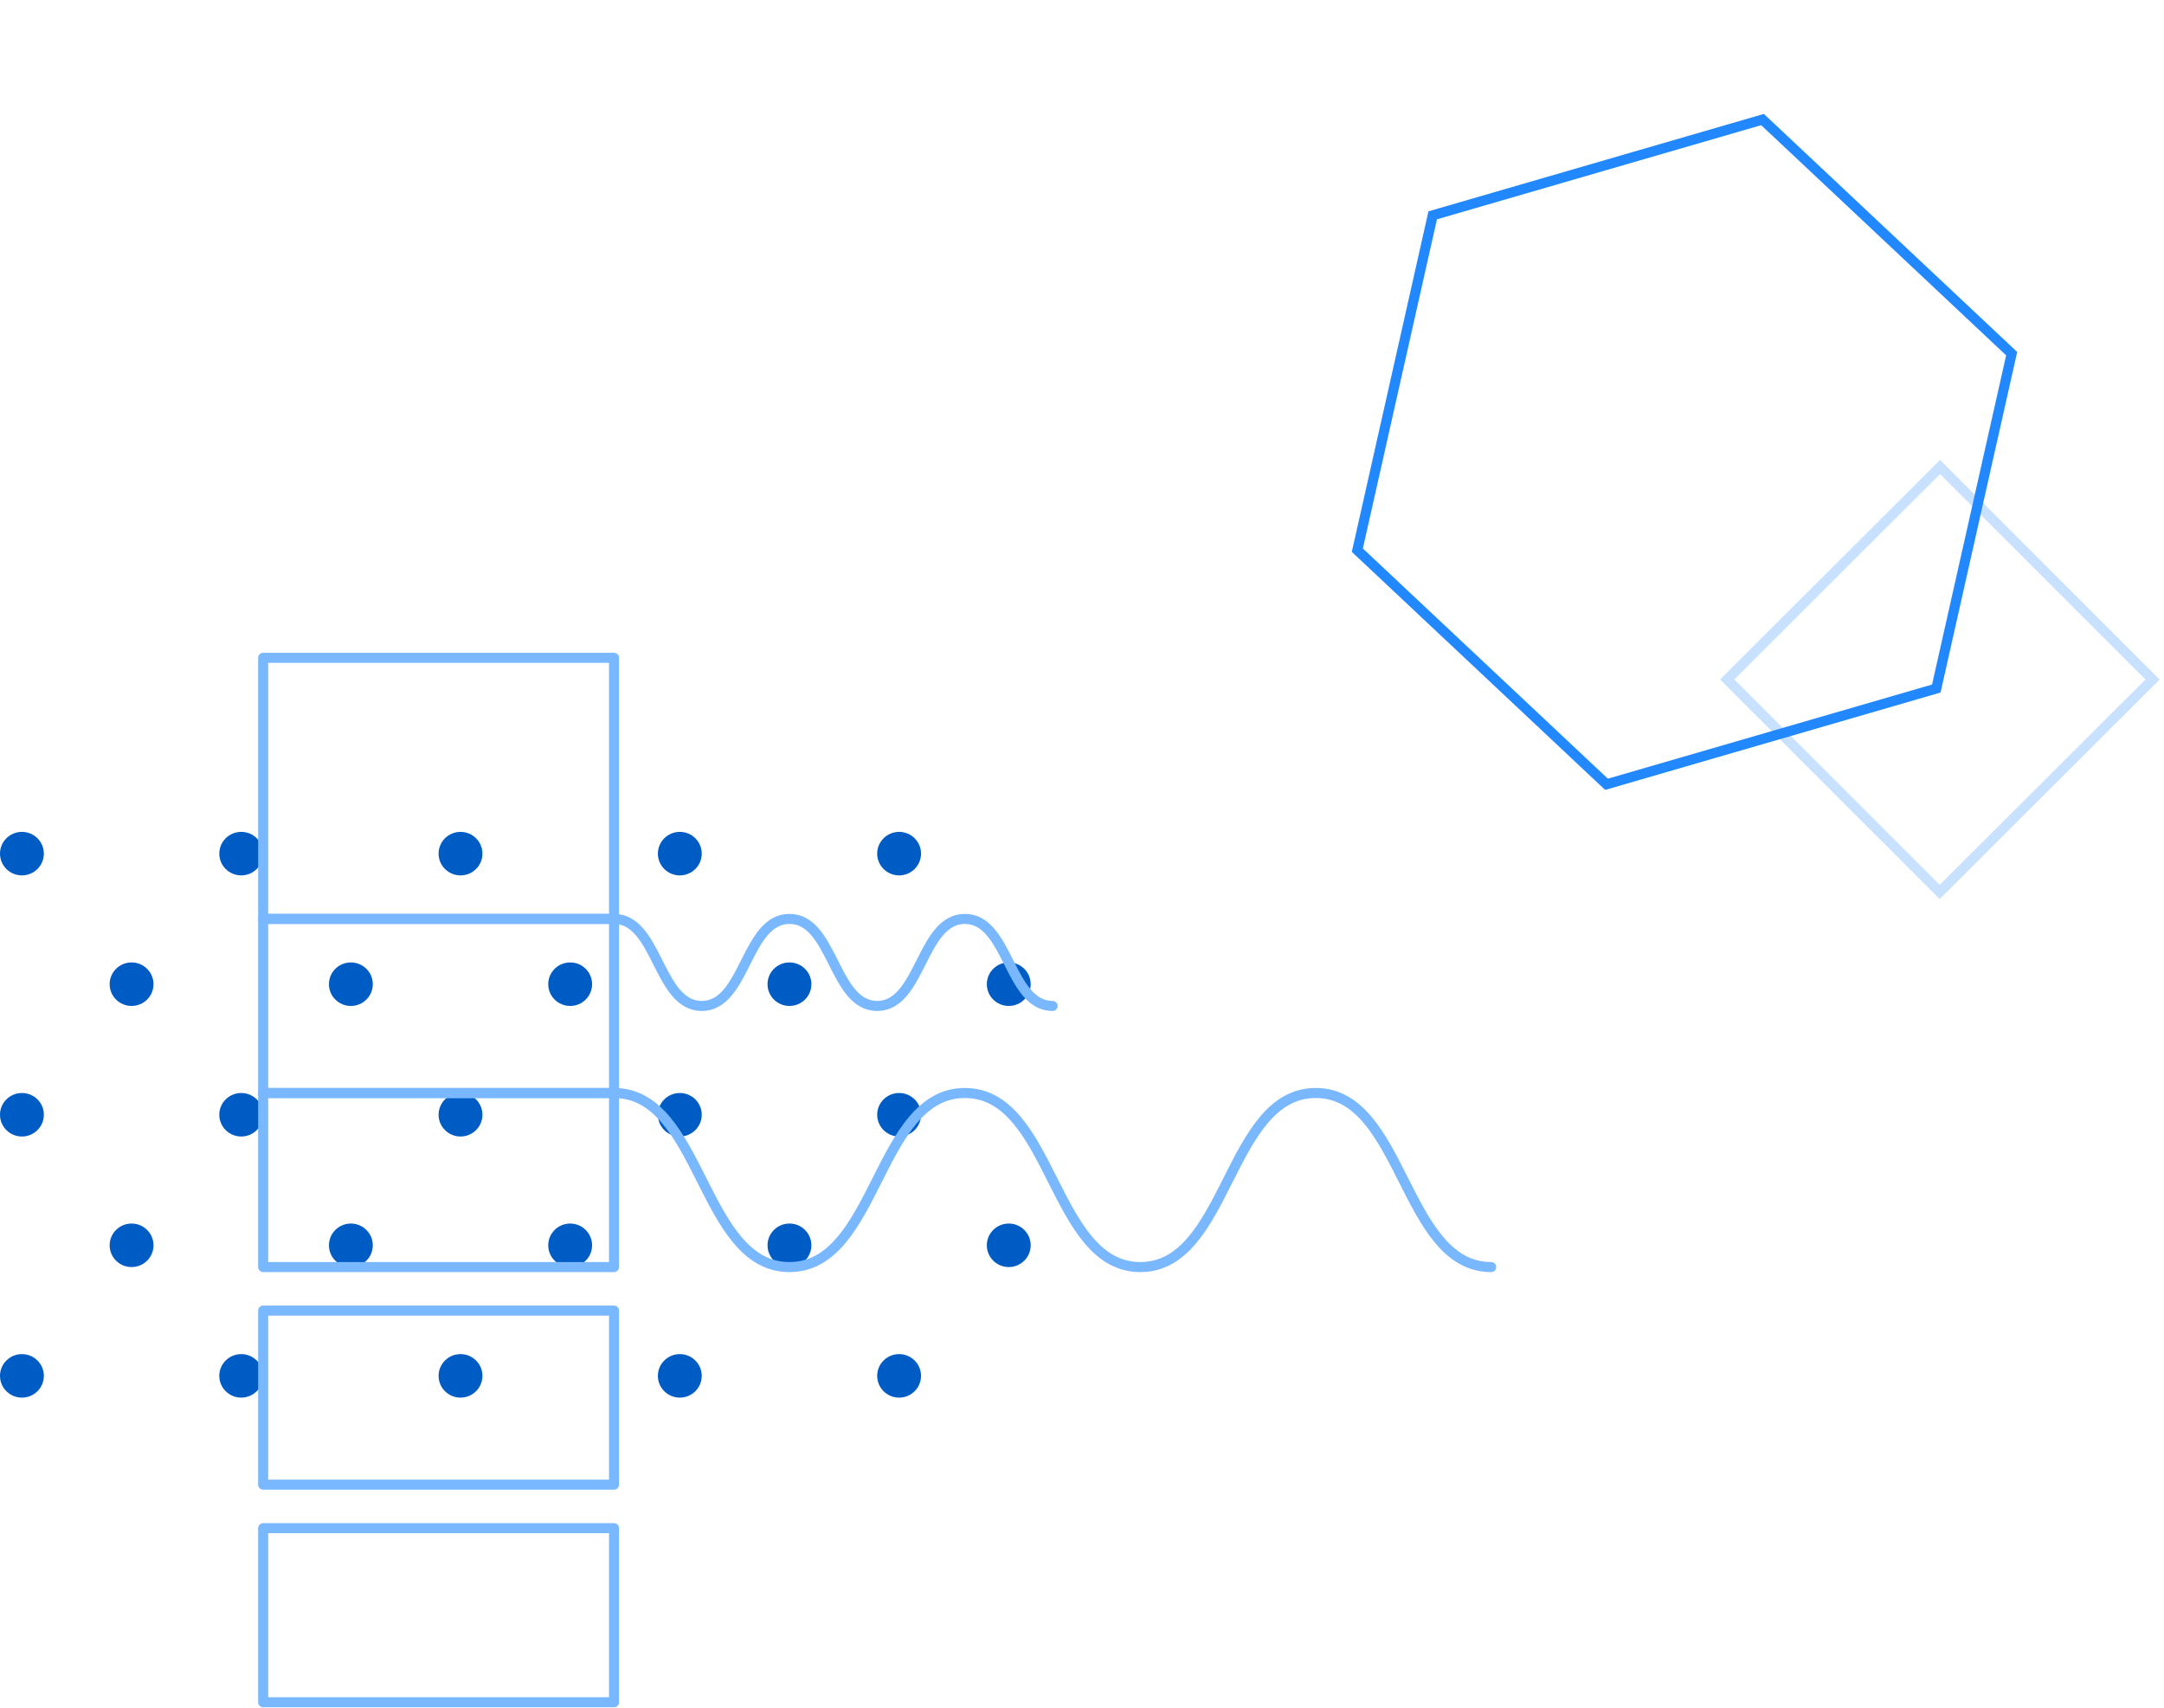
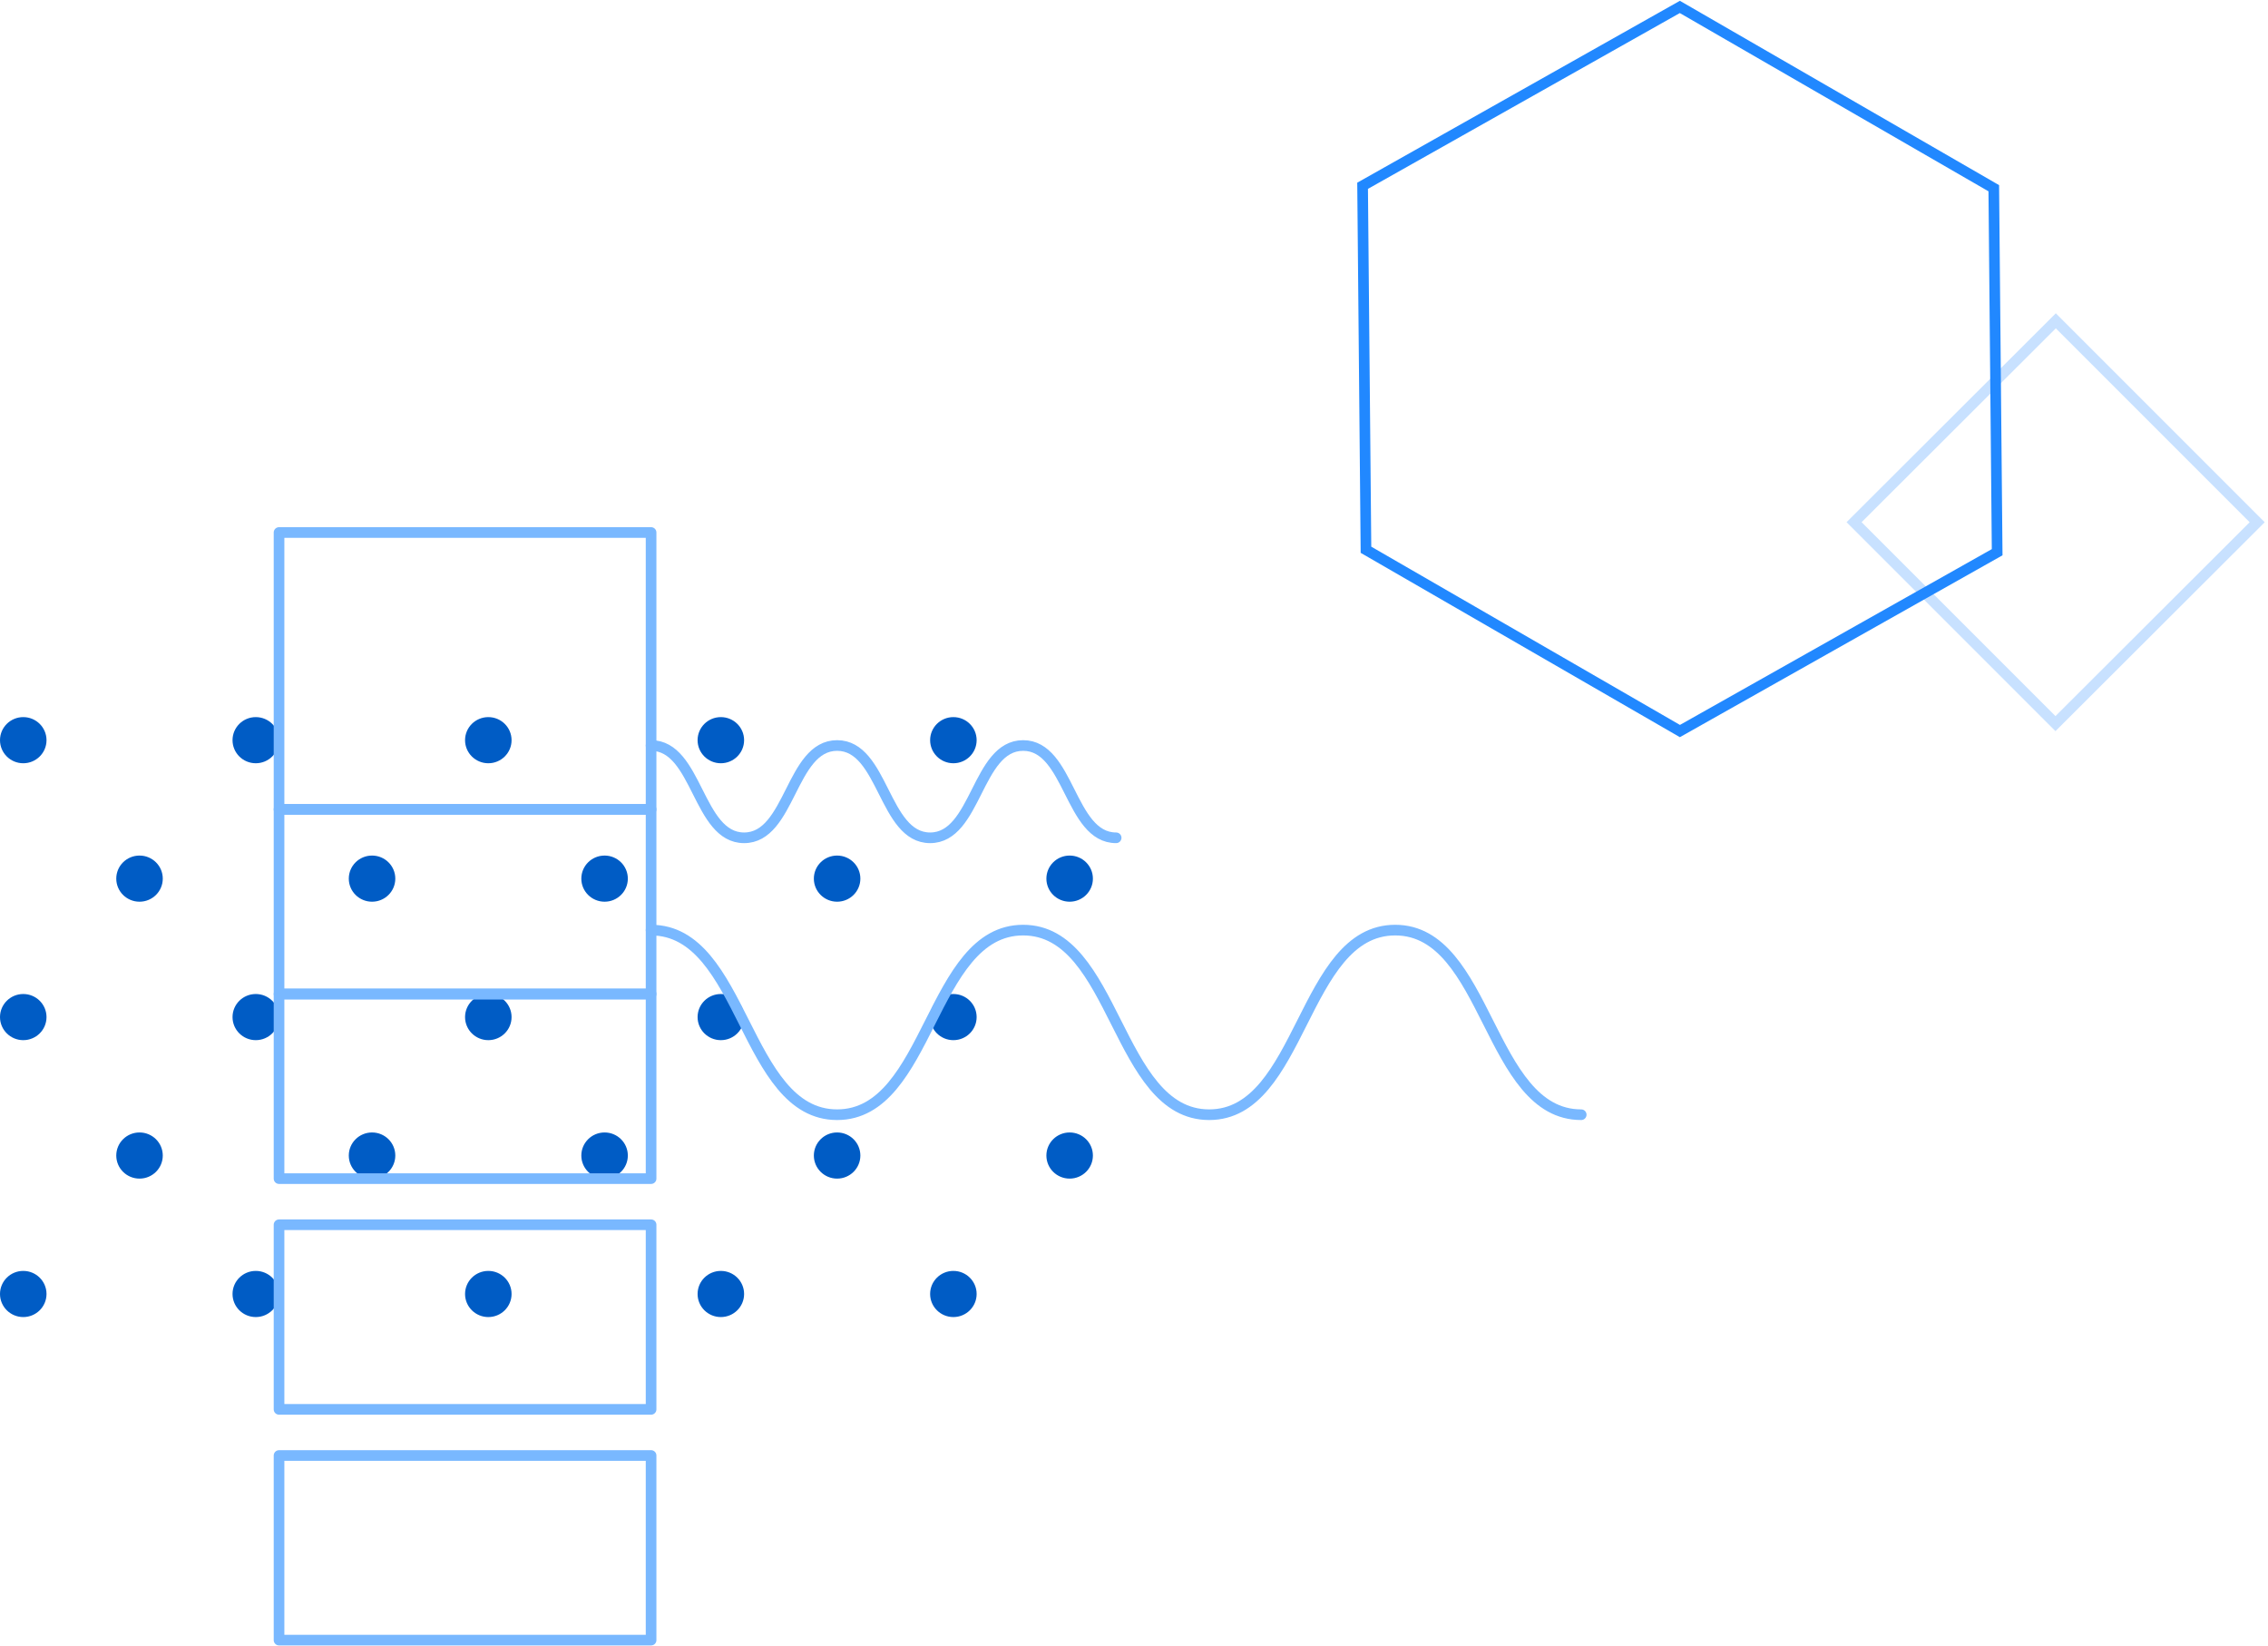
- <svg xmlns="http://www.w3.org/2000/svg" width="431" height="340" viewBox="0 0 431 340" fill="none">
-   <path d="M428.717 135.321L386.396 93L344 135.311L386.322 177.632L428.717 135.321Z" stroke="#C8E1FF" stroke-width="2" stroke-miterlimit="10" />
-   <path d="M400.66 70.431L351.037 23.808L285.349 42.881L270.339 109.569L319.963 156.192L385.651 137.119L400.66 70.431Z" stroke="#2188FF" stroke-width="2" stroke-miterlimit="10" />
-   <ellipse cx="4.368" cy="170" rx="4.368" ry="4.333" fill="#005CC5" />
-   <ellipse cx="48.044" cy="170" rx="4.368" ry="4.333" fill="#005CC5" />
-   <ellipse cx="91.72" cy="170" rx="4.368" ry="4.333" fill="#005CC5" />
-   <ellipse cx="135.397" cy="170" rx="4.368" ry="4.333" fill="#005CC5" />
-   <ellipse cx="179.074" cy="170" rx="4.368" ry="4.333" fill="#005CC5" />
-   <ellipse cx="26.206" cy="196" rx="4.368" ry="4.333" fill="#005CC5" />
-   <ellipse cx="69.882" cy="196" rx="4.368" ry="4.333" fill="#005CC5" />
-   <ellipse cx="113.559" cy="196" rx="4.368" ry="4.333" fill="#005CC5" />
-   <ellipse cx="157.235" cy="196" rx="4.368" ry="4.333" fill="#005CC5" />
-   <ellipse cx="200.912" cy="196" rx="4.368" ry="4.333" fill="#005CC5" />
-   <ellipse cx="4.368" cy="222" rx="4.368" ry="4.333" fill="#005CC5" />
-   <ellipse cx="48.044" cy="222" rx="4.368" ry="4.333" fill="#005CC5" />
-   <ellipse cx="91.72" cy="222" rx="4.368" ry="4.333" fill="#005CC5" />
-   <ellipse cx="135.397" cy="222" rx="4.368" ry="4.333" fill="#005CC5" />
-   <ellipse cx="179.074" cy="222" rx="4.368" ry="4.333" fill="#005CC5" />
-   <ellipse cx="26.206" cy="248" rx="4.368" ry="4.333" fill="#005CC5" />
-   <ellipse cx="69.882" cy="248" rx="4.368" ry="4.333" fill="#005CC5" />
-   <ellipse cx="113.559" cy="248" rx="4.368" ry="4.333" fill="#005CC5" />
-   <ellipse cx="157.235" cy="248" rx="4.368" ry="4.333" fill="#005CC5" />
-   <ellipse cx="200.912" cy="248" rx="4.368" ry="4.333" fill="#005CC5" />
-   <ellipse cx="4.368" cy="274" rx="4.368" ry="4.333" fill="#005CC5" />
-   <ellipse cx="48.044" cy="274" rx="4.368" ry="4.333" fill="#005CC5" />
-   <ellipse cx="91.72" cy="274" rx="4.368" ry="4.333" fill="#005CC5" />
-   <ellipse cx="135.397" cy="274" rx="4.368" ry="4.333" fill="#005CC5" />
-   <ellipse cx="179.074" cy="274" rx="4.368" ry="4.333" fill="#005CC5" />
-   <path d="M209.648 200.333C200.912 200.333 200.912 183 192.177 183C183.442 183 183.442 200.333 174.707 200.333C165.971 200.333 165.971 183 157.236 183C148.501 183 148.501 200.333 139.765 200.333C131.03 200.333 131.03 183 122.295 183" stroke="#79B8FF" stroke-width="2" stroke-linecap="round" stroke-linejoin="round" />
-   <path d="M297 252.334C279.529 252.334 279.529 217.667 262.059 217.667C244.588 217.667 244.588 252.334 227.118 252.334C209.647 252.334 209.647 217.667 192.176 217.667C174.706 217.667 174.706 252.334 157.235 252.334C139.765 252.334 139.765 217.667 122.294 217.667" stroke="#79B8FF" stroke-width="2" stroke-linecap="round" stroke-linejoin="round" />
-   <rect x="52.412" y="131" width="69.882" height="52" stroke="#79B8FF" stroke-width="2" stroke-linejoin="round" />
-   <rect x="52.412" y="261" width="69.882" height="34.667" stroke="#79B8FF" stroke-width="2" stroke-linejoin="round" />
-   <rect x="52.412" y="304.333" width="69.882" height="34.667" stroke="#79B8FF" stroke-width="2" stroke-linejoin="round" />
-   <rect x="52.412" y="183" width="69.882" height="34.667" stroke="#79B8FF" stroke-width="2" stroke-linejoin="round" />
-   <rect x="52.412" y="217.667" width="69.882" height="34.667" stroke="#79B8FF" stroke-width="2" stroke-linejoin="round" />
+ <svg xmlns="http://www.w3.org/2000/svg" viewBox="0 0 426 309" fill="none">
+   <path d="M423.97 98.073L386.144 60.247L348.252 98.064L386.078 135.89L423.97 98.073Z" stroke="#C8E1FF" stroke-width="2" stroke-miterlimit="10" />
+   <path fill-rule="evenodd" clip-rule="evenodd" d="M315.533 0.151L375.489 34.767L376.133 104.282L315.532 138.436L255.576 103.821L254.932 34.306L315.533 0.151ZM315.52 2.453L256.944 35.468L257.566 102.66L315.545 136.134L374.122 103.12L373.499 35.928L315.52 2.453Z" fill="#2188FF" />
+   <ellipse cx="4.368" cy="139" rx="4.368" ry="4.333" fill="#005CC5" />
+   <ellipse cx="48.044" cy="139" rx="4.368" ry="4.333" fill="#005CC5" />
+   <ellipse cx="91.72" cy="139" rx="4.368" ry="4.333" fill="#005CC5" />
+   <ellipse cx="135.397" cy="139" rx="4.368" ry="4.333" fill="#005CC5" />
+   <ellipse cx="179.074" cy="139" rx="4.368" ry="4.333" fill="#005CC5" />
+   <ellipse cx="26.206" cy="165" rx="4.368" ry="4.333" fill="#005CC5" />
+   <ellipse cx="69.882" cy="165" rx="4.368" ry="4.333" fill="#005CC5" />
+   <ellipse cx="113.559" cy="165" rx="4.368" ry="4.333" fill="#005CC5" />
+   <ellipse cx="157.235" cy="165" rx="4.368" ry="4.333" fill="#005CC5" />
+   <ellipse cx="200.912" cy="165" rx="4.368" ry="4.333" fill="#005CC5" />
+   <ellipse cx="4.368" cy="191" rx="4.368" ry="4.333" fill="#005CC5" />
+   <ellipse cx="48.044" cy="191" rx="4.368" ry="4.333" fill="#005CC5" />
+   <ellipse cx="91.72" cy="191" rx="4.368" ry="4.333" fill="#005CC5" />
+   <ellipse cx="135.397" cy="191" rx="4.368" ry="4.333" fill="#005CC5" />
+   <ellipse cx="179.074" cy="191" rx="4.368" ry="4.333" fill="#005CC5" />
+   <ellipse cx="26.206" cy="217" rx="4.368" ry="4.333" fill="#005CC5" />
+   <ellipse cx="69.882" cy="217" rx="4.368" ry="4.333" fill="#005CC5" />
+   <ellipse cx="113.559" cy="217" rx="4.368" ry="4.333" fill="#005CC5" />
+   <ellipse cx="157.235" cy="217" rx="4.368" ry="4.333" fill="#005CC5" />
+   <ellipse cx="200.912" cy="217" rx="4.368" ry="4.333" fill="#005CC5" />
+   <ellipse cx="4.368" cy="243" rx="4.368" ry="4.333" fill="#005CC5" />
+   <ellipse cx="48.044" cy="243" rx="4.368" ry="4.333" fill="#005CC5" />
+   <ellipse cx="91.72" cy="243" rx="4.368" ry="4.333" fill="#005CC5" />
+   <ellipse cx="135.397" cy="243" rx="4.368" ry="4.333" fill="#005CC5" />
+   <ellipse cx="179.074" cy="243" rx="4.368" ry="4.333" fill="#005CC5" />
+   <path d="M209.647 157.333C200.912 157.333 200.912 140 192.177 140C183.442 140 183.442 157.333 174.706 157.333C165.971 157.333 165.971 140 157.236 140C148.5 140 148.5 157.333 139.765 157.333C131.03 157.333 131.03 140 122.295 140" stroke="#79B8FF" stroke-width="2" stroke-linecap="round" stroke-linejoin="round" />
+   <path d="M297 209.333C279.529 209.333 279.529 174.667 262.059 174.667C244.588 174.667 244.588 209.333 227.118 209.333C209.647 209.333 209.647 174.667 192.176 174.667C174.706 174.667 174.706 209.333 157.235 209.333C139.765 209.333 139.765 174.667 122.294 174.667" stroke="#79B8FF" stroke-width="2" stroke-linecap="round" stroke-linejoin="round" />
+   <rect x="52.412" y="100" width="69.882" height="52" stroke="#79B8FF" stroke-width="2" stroke-linejoin="round" />
+   <rect x="52.412" y="230" width="69.882" height="34.667" stroke="#79B8FF" stroke-width="2" stroke-linejoin="round" />
+   <rect x="52.412" y="273.333" width="69.882" height="34.667" stroke="#79B8FF" stroke-width="2" stroke-linejoin="round" />
+   <rect x="52.412" y="152" width="69.882" height="34.667" stroke="#79B8FF" stroke-width="2" stroke-linejoin="round" />
+   <rect x="52.412" y="186.667" width="69.882" height="34.667" stroke="#79B8FF" stroke-width="2" stroke-linejoin="round" />
</svg>
